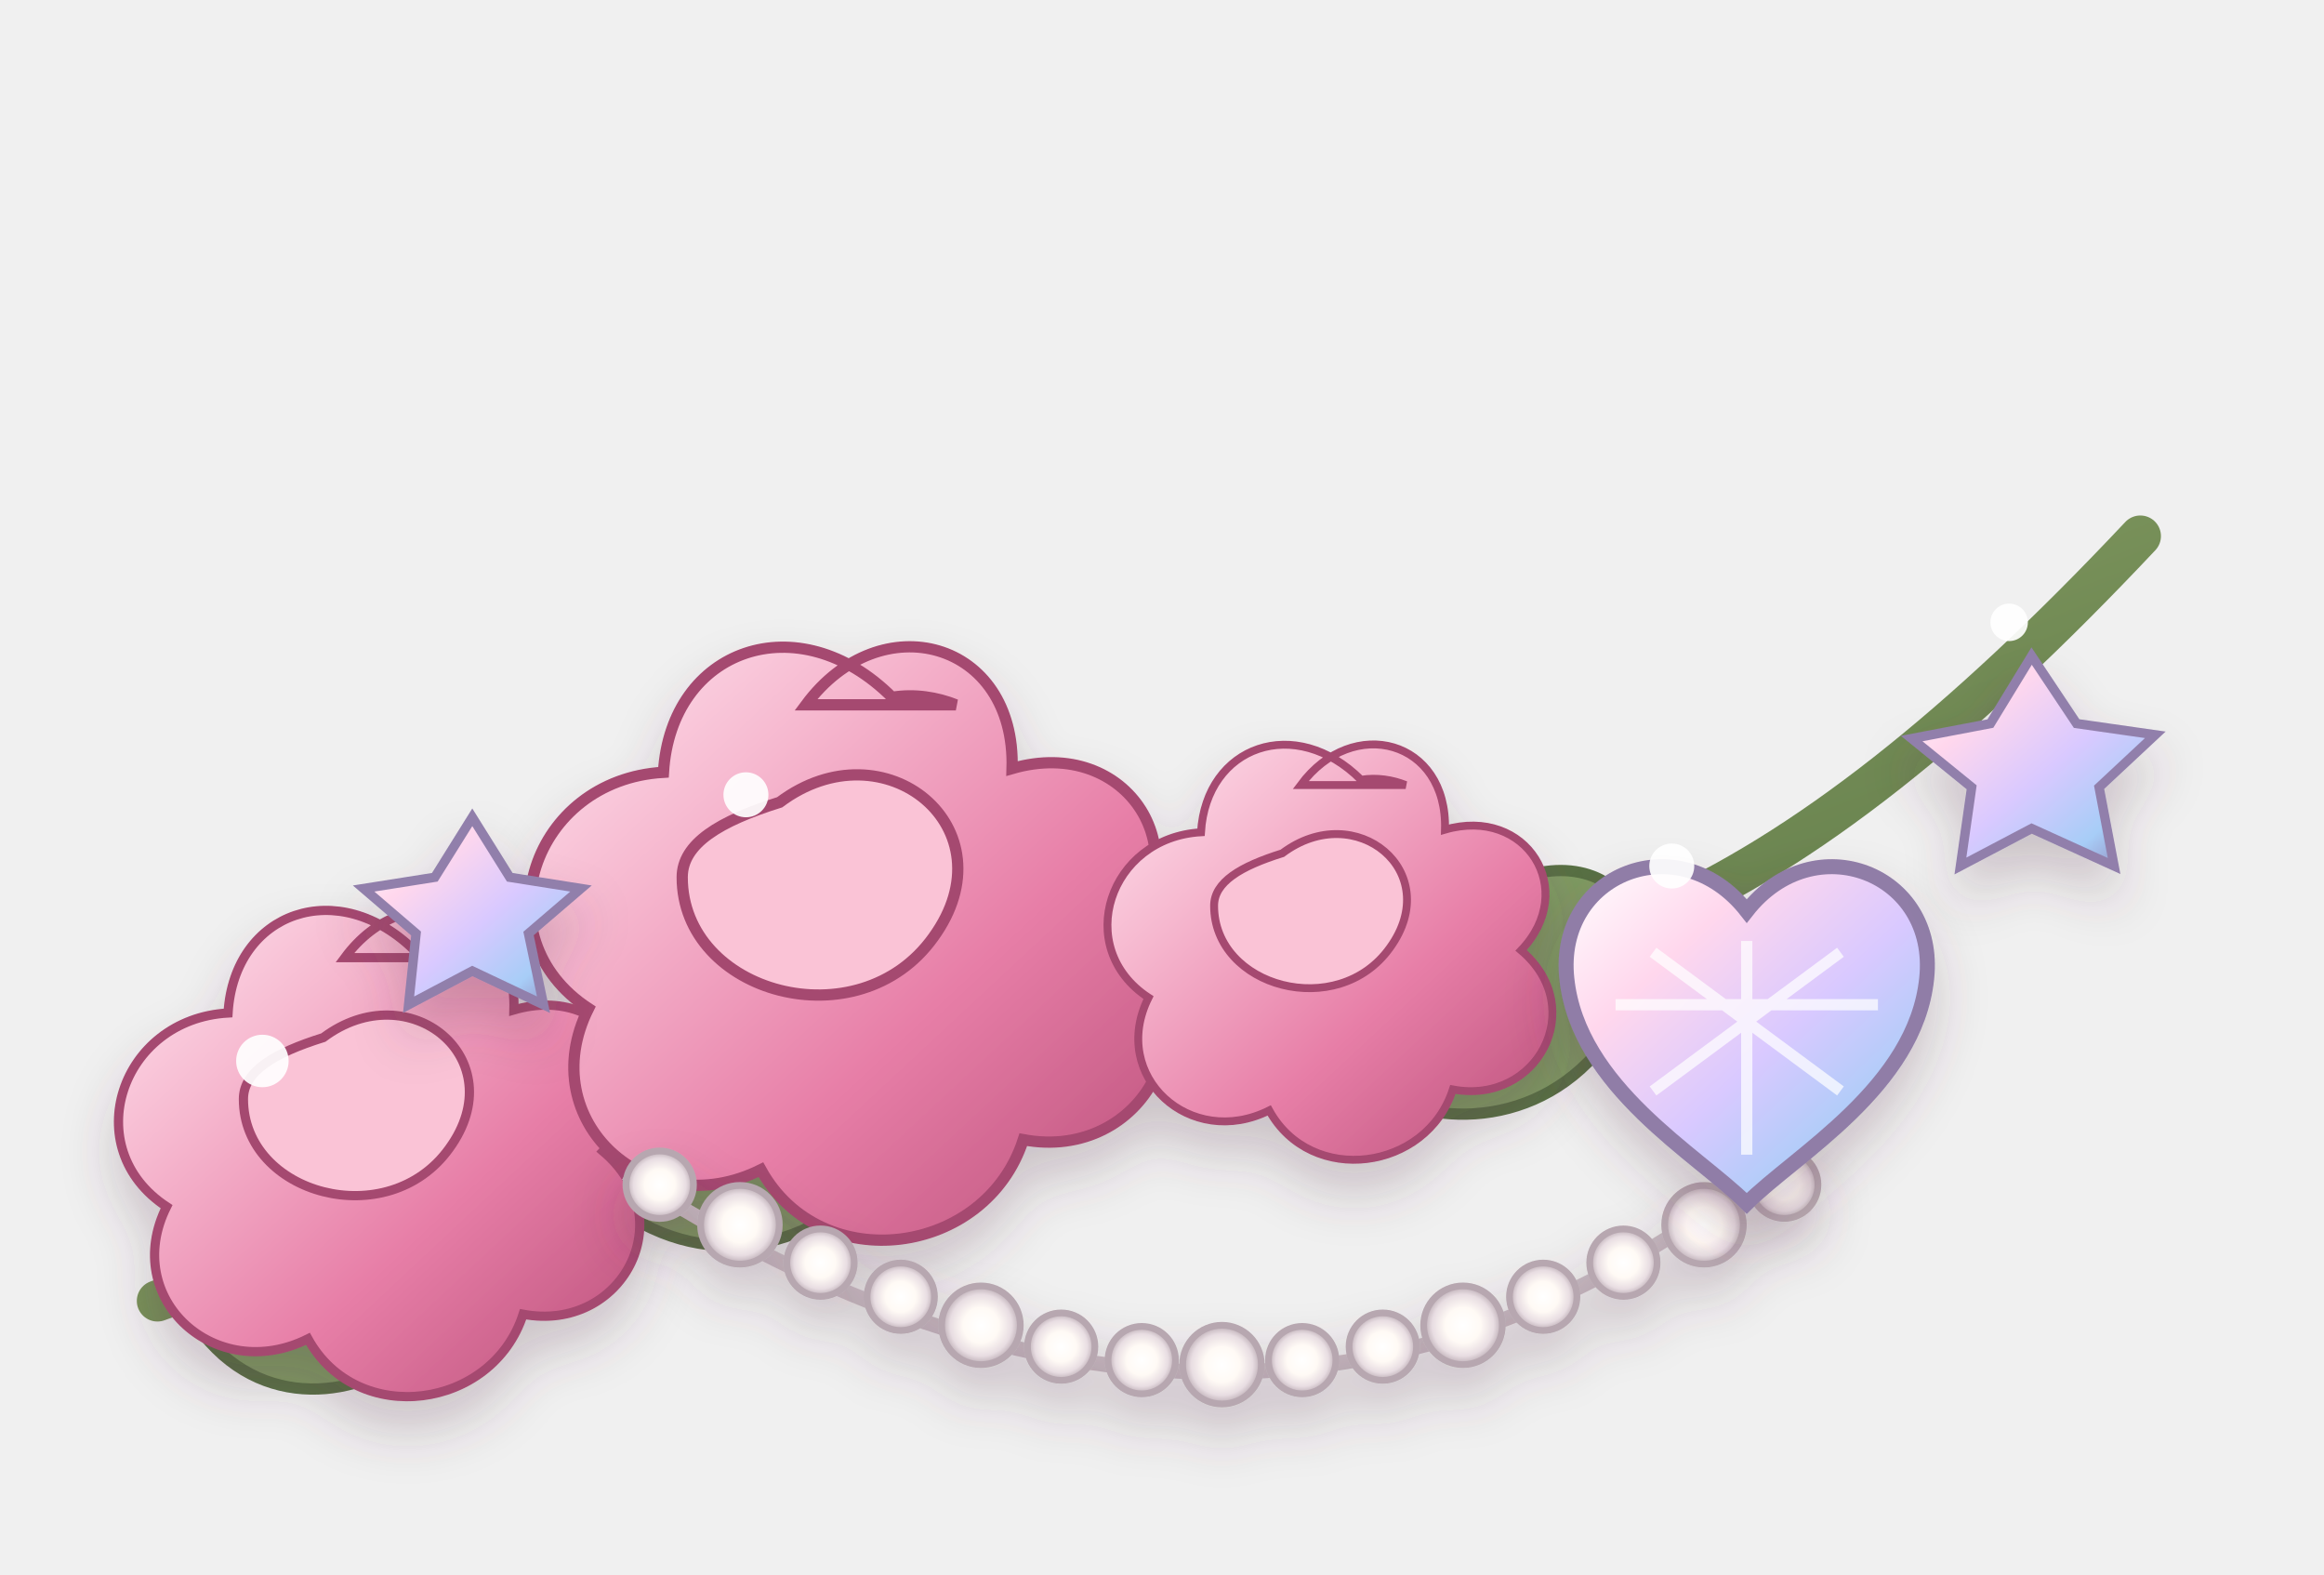
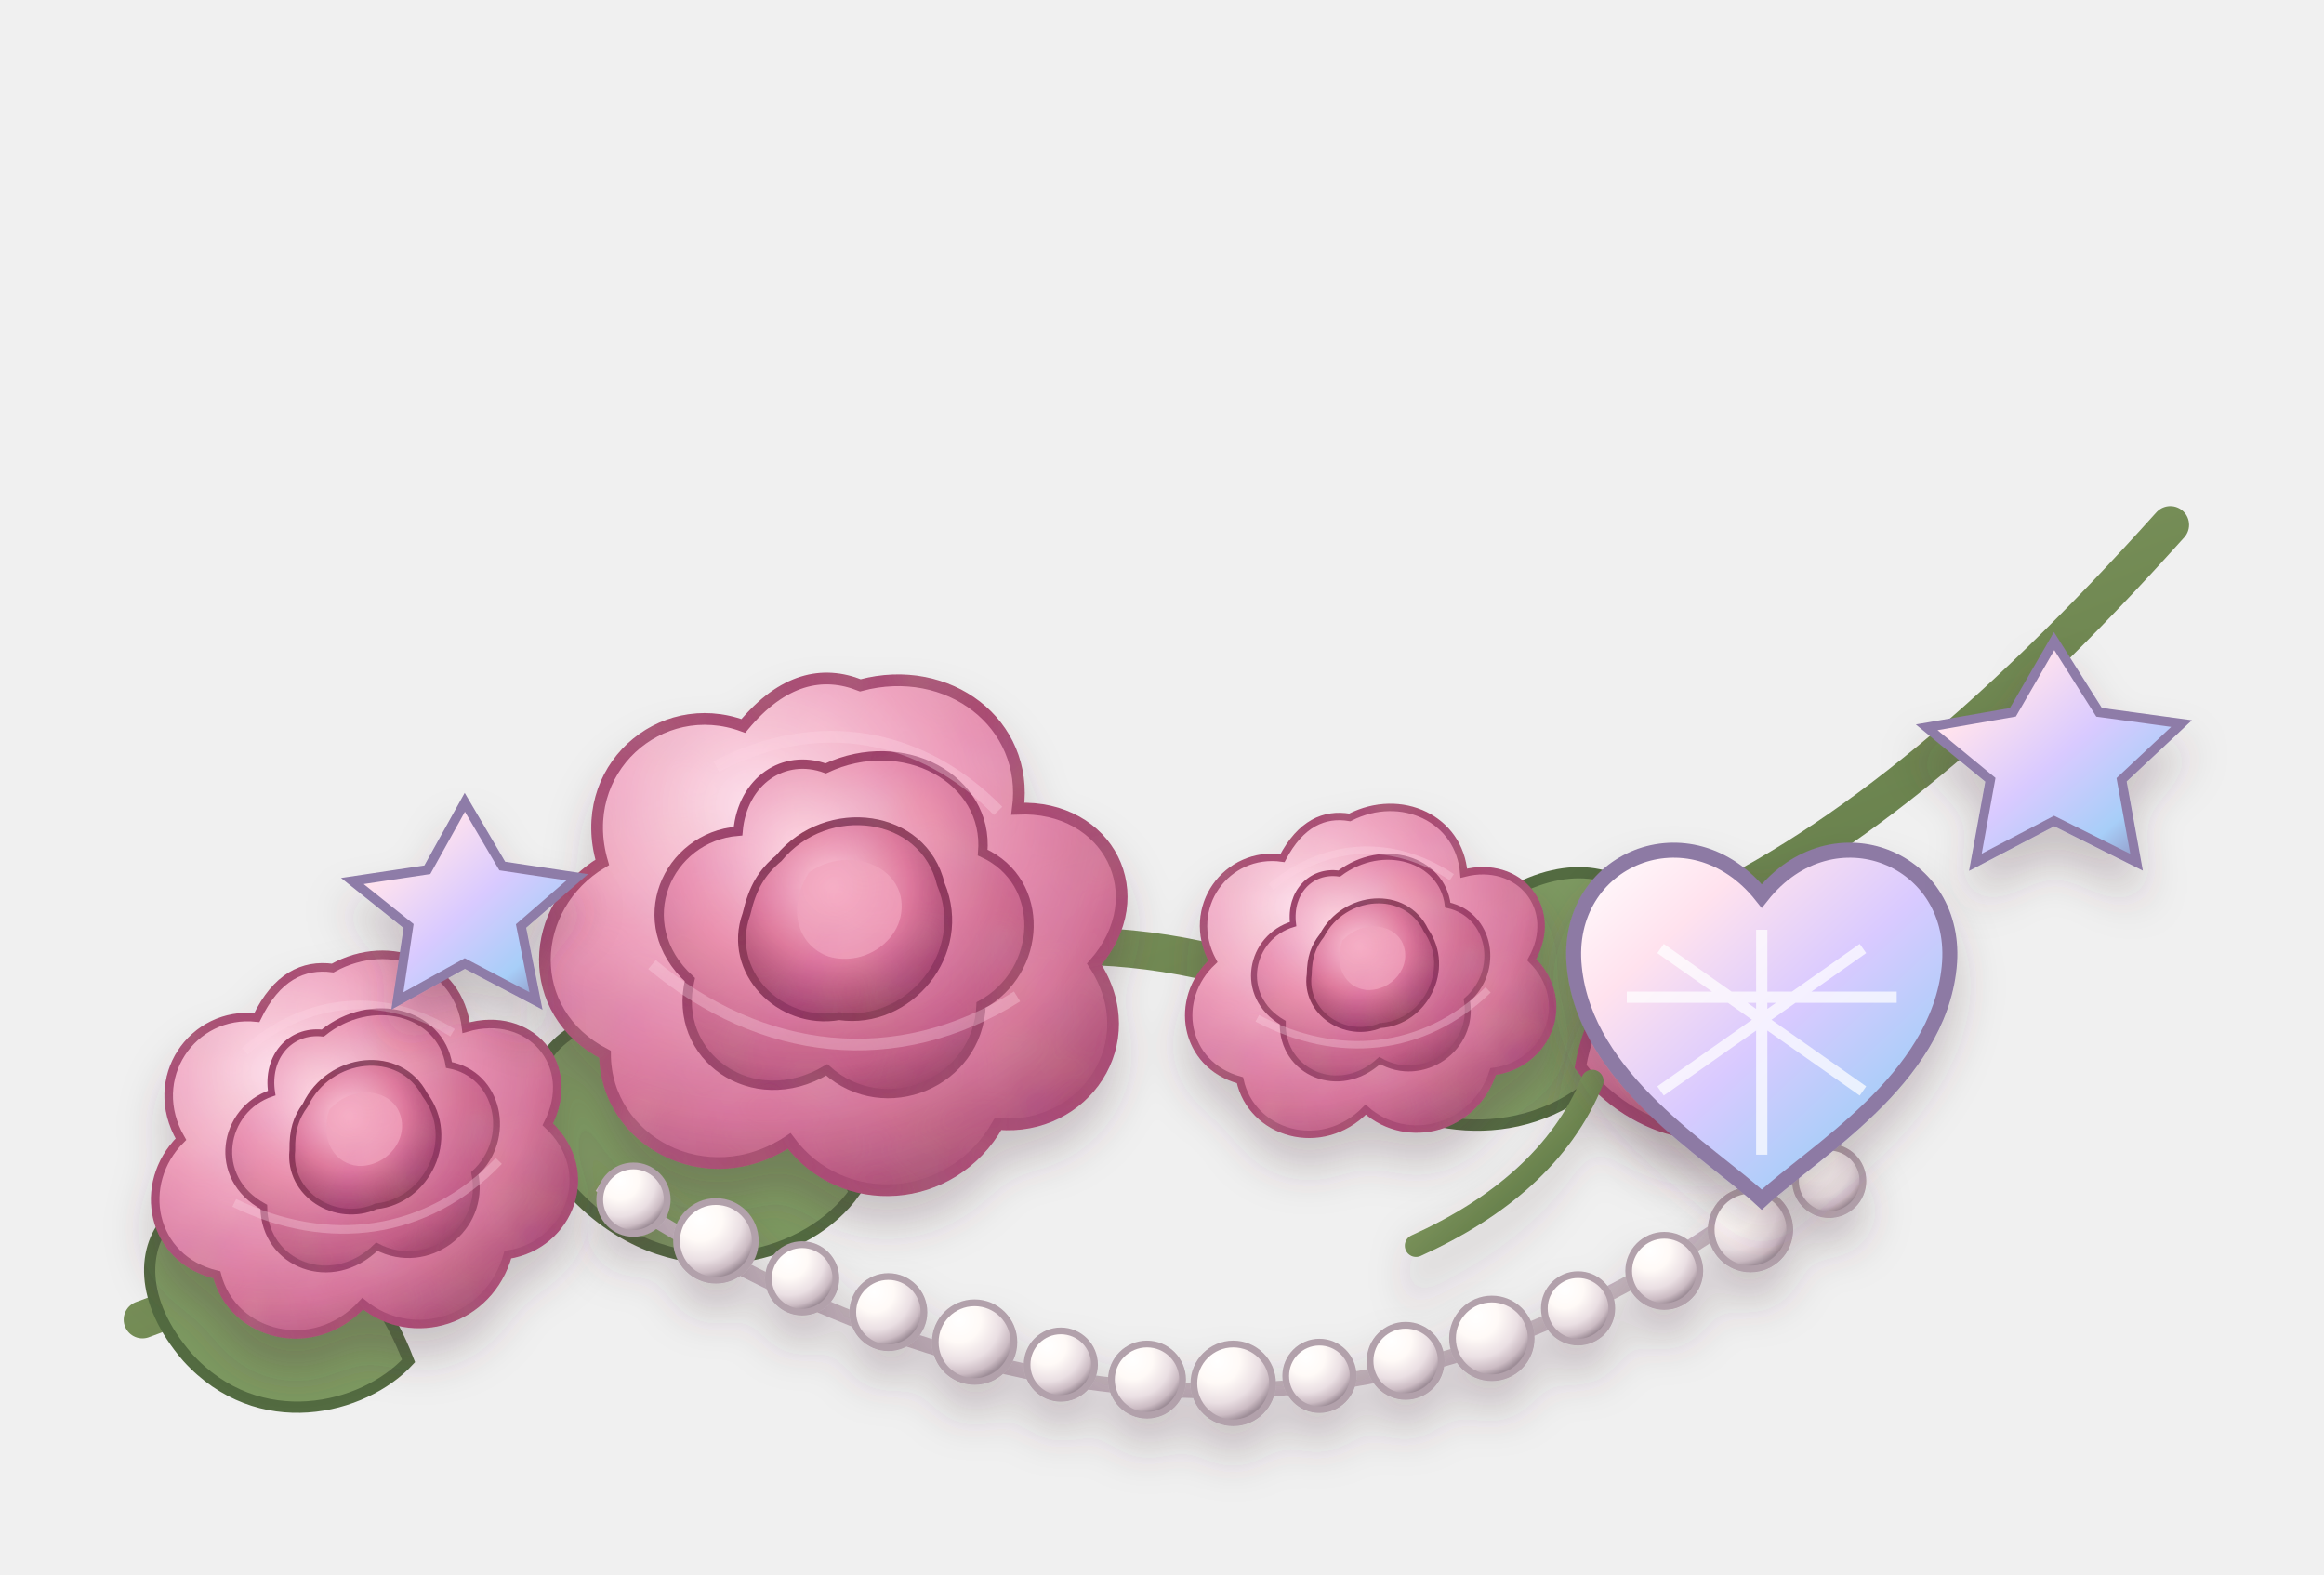
<svg xmlns="http://www.w3.org/2000/svg" viewBox="0 0 620 420">
  <defs>
    <linearGradient id="stem" x1="0" y1="0" x2="1" y2="1">
-       <stop stop-color="#a4b878" />
-       <stop offset=".55" stop-color="#728b55" />
-       <stop offset="1" stop-color="#4f6c3e" />
+       <stop stop-color="#9eb47a" />
+       <stop offset=".55" stop-color="#708852" />
+       <stop offset="1" stop-color="#4c673b" />
    </linearGradient>
-     <linearGradient id="rose" x1="0" y1="0" x2="1" y2="1">
-       <stop stop-color="#ffe5ef" />
-       <stop offset=".28" stop-color="#f6b8cf" />
-       <stop offset=".62" stop-color="#e77ea7" />
-       <stop offset="1" stop-color="#b94f79" />
-     </linearGradient>
-     <radialGradient id="pearl">
+     <radialGradient id="outer" cx=".35" cy=".27" r=".80">
+       <stop offset="0" stop-color="#ffe2ec" />
+       <stop offset=".42" stop-color="#efa1bd" />
+       <stop offset=".76" stop-color="#d6759a" />
+       <stop offset="1" stop-color="#a94c72" />
+     </radialGradient>
+     <radialGradient id="mid" cx=".38" cy=".30" r=".78">
+       <stop offset="0" stop-color="#ffd9e6" />
+       <stop offset=".46" stop-color="#e98eae" />
+       <stop offset=".82" stop-color="#c35e86" />
+       <stop offset="1" stop-color="#963a61" />
+     </radialGradient>
+     <radialGradient id="core" cx=".42" cy=".34" r=".72">
+       <stop offset="0" stop-color="#ffcbdc" />
+       <stop offset=".52" stop-color="#df789d" />
+       <stop offset="1" stop-color="#92355d" />
+     </radialGradient>
+     <radialGradient id="pearl" cx=".30" cy=".22" r=".78">
      <stop offset="0" stop-color="#fff" />
-       <stop offset=".45" stop-color="#fffaf5" />
-       <stop offset=".78" stop-color="#e8dde2" />
-       <stop offset="1" stop-color="#b9aab2" />
+       <stop offset=".36" stop-color="#fffaf7" />
+       <stop offset=".68" stop-color="#eadfe3" />
+       <stop offset=".88" stop-color="#cbbbc3" />
+       <stop offset="1" stop-color="#9e8e98" />
    </radialGradient>
    <linearGradient id="crystal" x1="0" y1="0" x2="1" y2="1">
      <stop stop-color="#fff" />
-       <stop offset=".28" stop-color="#ffd7ed" />
-       <stop offset=".55" stop-color="#d9c9ff" />
-       <stop offset=".8" stop-color="#a7cdf7" />
-       <stop offset="1" stop-color="#8d78ad" />
+       <stop offset=".25" stop-color="#ffe2ee" />
+       <stop offset=".52" stop-color="#d9caff" />
+       <stop offset=".78" stop-color="#a7cef8" />
+       <stop offset="1" stop-color="#82709f" />
    </linearGradient>
-     <filter id="shadow" x="-30%" y="-30%" width="160%" height="180%">
-       <feDropShadow dx="0" dy="8" stdDeviation="7" flood-color="#573447" flood-opacity=".24" />
+     <filter id="shadow" x="-35%" y="-35%" width="175%" height="190%">
+       <feDropShadow dx="0" dy="8" stdDeviation="6" flood-color="#51303f" flood-opacity=".25" />
    </filter>
+     <filter id="fabric" x="-25%" y="-25%" width="150%" height="150%">
+       <feTurbulence type="fractalNoise" baseFrequency=".055" numOctaves="2" seed="19" result="noise" />
+       <feComposite in="noise" in2="SourceAlpha" operator="in" result="tex" />
+       <feColorMatrix in="tex" type="matrix" values=".7 0 0 0 .18  0 .6 0 0 .14  0 0 .6 0 .18  0 0 0 .16 0" result="grain" />
+       <feBlend in="SourceGraphic" in2="grain" mode="soft-light" />
+     </filter>
+     <g id="rose">
+       <path d="M0-61C22-69 44-55 43-33C66-36 80-14 66 5C81 24 67 48 45 48C35 70 7 74-8 57C-28 73-55 61-57 39C-79 30-80 3-62-10C-71-33-51-54-29-48C-20-61-10-64 0-61Z" fill="url(#outer)" stroke="#a84b72" stroke-width="3" />
+       <path d="M-7-39C12-50 35-40 35-21C52-15 53 8 38 18C39 38 16 50 0 38C-18 51-40 38-37 18C-54 5-46-18-28-21C-28-34-18-42-7-39Z" fill="url(#mid)" stroke="#9d4168" stroke-width="2.4" />
+       <path d="M-17-15C-6-31 19-30 25-12C34 5 20 25 2 24C-13 28-28 15-24 0C-23-7-21-11-17-15Z" fill="url(#core)" stroke="#8d345a" stroke-width="2" />
+       <path d="M-9-12C-1-19 12-17 15-8C18 2 8 11-2 9C-10 7-14-2-9-12Z" fill="#f2a4be" opacity=".72" />
+       <path d="M-35-37C-10-53 17-50 38-32M-47 15C-17 36 18 37 47 15" fill="none" stroke="#ffd7e5" stroke-width="3" opacity=".34" />
+     </g>
  </defs>
-   <path d="M42 347C160 305 218 230 318 254c87 21 157-9 253-111" fill="none" stroke="url(#stem)" stroke-width="11" stroke-linecap="round" />
-   <path d="M88 326c-30-26-58 3-32 32 18 20 45 13 57 0-6-12-13-22-25-32ZM195 277c-38-24-68 13-33 43 25 21 56 12 68-4-8-15-18-27-35-39ZM387 246c33-31 67-5 42 31-18 25-49 24-65 12 4-16 10-28 23-43Z" fill="#7f9b63" stroke="#587044" stroke-width="3" />
-   <g filter="url(#shadow)" fill="url(#rose)" stroke="#a5486f" stroke-width="3">
-     <g transform="translate(92 303) scale(.82)">
-       <path d="M0-58c20-27 56-17 55 17 31-9 51 23 29 46 26 22 6 59-26 53-10 31-54 37-70 8-30 15-61-13-46-43-29-19-15-61 20-63 2-33 36-45 61-20 6-1 12 0 17 2Z" />
-       <path d="M-7-32c28-21 62 7 41 36-20 28-67 15-67-16 0-9 10-15 26-20Z" fill="#fac3d6" />
+   <path d="M38 352C153 310 222 235 320 256c91 20 163-9 259-116" fill="none" stroke="url(#stem)" stroke-width="10" stroke-linecap="round" />
+   <path d="M84 330c-31-27-60 2-34 32 19 21 47 14 59 1-5-13-12-23-25-33ZM192 279c-39-24-70 13-34 44 26 22 58 12 70-5-8-15-19-28-36-39ZM391 247c34-32 69-5 43 32-18 26-50 25-67 13 4-17 11-30 24-45Z" fill="#7d9961" stroke="#536b41" stroke-width="3" />
+   <g filter="url(#shadow)">
+     <g transform="translate(96 304) rotate(-9) scale(.76)" filter="url(#fabric)">
+       <use href="#rose" />
    </g>
-     <g transform="translate(215 246)">
-       <path d="M0-58c20-27 56-17 55 17 31-9 51 23 29 46 26 22 6 59-26 53-10 31-54 37-70 8-30 15-61-13-46-43-29-19-15-61 20-63 2-33 36-45 61-20 6-1 12 0 17 2Z" />
-       <path d="M-7-32c28-21 62 7 41 36-20 28-67 15-67-16 0-9 10-15 26-20Z" fill="#fac3d6" />
+     <g transform="translate(224 246) rotate(5) scale(1.04)" filter="url(#fabric)">
+       <use href="#rose" />
    </g>
-     <g transform="translate(347 250) scale(.7)">
-       <path d="M0-58c20-27 56-17 55 17 31-9 51 23 29 46 26 22 6 59-26 53-10 31-54 37-70 8-30 15-61-13-46-43-29-19-15-61 20-63 2-33 36-45 61-20 6-1 12 0 17 2Z" />
-       <path d="M-7-32c28-21 62 7 41 36-20 28-67 15-67-16 0-9 10-15 26-20Z" fill="#fac3d6" />
+     <g transform="translate(365 258) rotate(-7) scale(.66)" filter="url(#fabric)">
+       <use href="#rose" />
    </g>
  </g>
-   <path d="M167 313c54 35 106 53 158 53 61 0 116-26 164-69" fill="none" stroke="#c9bcc3" stroke-width="4" />
-   <g fill="url(#pearl)" stroke="#b7a7b0" stroke-width="1.8" filter="url(#shadow)">
-     <circle cx="176.0" cy="316.0" r="9" />
-     <circle cx="197.4" cy="326.7" r="10.5" />
-     <circle cx="218.9" cy="336.8" r="9" />
-     <circle cx="240.3" cy="345.9" r="9" />
-     <circle cx="261.7" cy="353.5" r="10.5" />
-     <circle cx="283.1" cy="359.2" r="9" />
-     <circle cx="304.6" cy="362.8" r="9" />
-     <circle cx="326.0" cy="364.0" r="10.5" />
-     <circle cx="347.4" cy="362.8" r="9" />
-     <circle cx="368.9" cy="359.2" r="9" />
-     <circle cx="390.3" cy="353.5" r="10.5" />
-     <circle cx="411.7" cy="345.9" r="9" />
-     <circle cx="433.1" cy="336.8" r="9" />
-     <circle cx="454.6" cy="326.7" r="10.5" />
-     <circle cx="476.0" cy="316.0" r="9" />
+   <g transform="translate(426 267) rotate(14)" filter="url(#shadow)">
+     <path d="M0 18c-2-29 18-48 42-43 19 4 27 26 13 42-12 14-36 16-55 1Z" fill="url(#outer)" stroke="#a64a72" stroke-width="3" />
+     <path d="M12 9c6-14 19-22 33-19-5 15-17 23-33 19Z" fill="#f5aec5" opacity=".55" />
+     <path d="M4 21c-3 21-16 39-35 54" fill="none" stroke="url(#stem)" stroke-width="6" stroke-linecap="round" />
+   </g>
+   <path d="M160 316c56 37 110 55 164 55 64 0 121-27 171-72" fill="none" stroke="#c6b7c0" stroke-width="4" />
+   <g fill="url(#pearl)" stroke="#b2a1ab" stroke-width="1.8" filter="url(#shadow)">
+     <circle cx="169" cy="320" r="9" />
+     <circle cx="191" cy="331" r="10.5" />
+     <circle cx="214" cy="341" r="9" />
+     <circle cx="237" cy="350" r="9.5" />
+     <circle cx="260" cy="358" r="10.5" />
+     <circle cx="283" cy="364" r="9" />
+     <circle cx="306" cy="368" r="9.5" />
+     <circle cx="329" cy="369" r="10.5" />
+     <circle cx="352" cy="367" r="9" />
+     <circle cx="375" cy="363" r="9.5" />
+     <circle cx="398" cy="357" r="10.5" />
+     <circle cx="421" cy="349" r="9" />
+     <circle cx="444" cy="339" r="9.5" />
+     <circle cx="467" cy="328" r="10.5" />
+     <circle cx="488" cy="315" r="9" />
  </g>
  <g filter="url(#shadow)">
-     <path d="M466 243c-18-23-51-10-48 18 3 29 35 47 48 60 13-13 45-31 48-60 3-28-30-41-48-18Z" fill="url(#crystal)" stroke="#907da7" stroke-width="4" />
-     <path d="M466 251L466 308M431 268L501 268M441 291L491 254M491 291L441 254" stroke="#fff" stroke-width="3" opacity=".72" />
+     <path d="M470 239c-19-24-53-10-50 19 3 30 36 49 50 62 14-13 47-32 50-62 3-29-31-43-50-19Z" fill="url(#crystal)" stroke="#8d7aa4" stroke-width="4" />
+     <path d="M470 248L470 308M434 266L506 266M443 291L497 253M497 291L443 253" stroke="#fff" stroke-width="3" opacity=".72" />
  </g>
-   <g fill="url(#crystal)" stroke="#917fab" stroke-width="2.5" filter="url(#shadow)">
-     <path d="M542 175l12 18 21 3-15 14 4 21-22-10-19 10 3-21-16-13 21-4Z" />
-     <path d="M126 218l10 16 19 3-14 12 4 19-19-9-17 9 2-19-14-12 19-3Z" />
-   </g>
-   <g opacity=".92" fill="#fff">
-     <circle cx="70" cy="283" r="7" />
-     <circle cx="199" cy="212" r="6" />
-     <circle cx="446" cy="231" r="6" />
-     <circle cx="536" cy="166" r="5" />
+   <g fill="url(#crystal)" stroke="#8e7ca8" stroke-width="2.5" filter="url(#shadow)">
+     <path d="M548 171l12 19 22 3-16 15 4 22-22-11-21 11 4-22-17-14 23-4Z" />
+     <path d="M124 214l10 17 20 3-15 13 4 20-19-10-18 10 3-20-15-12 20-3Z" />
  </g>
</svg>
